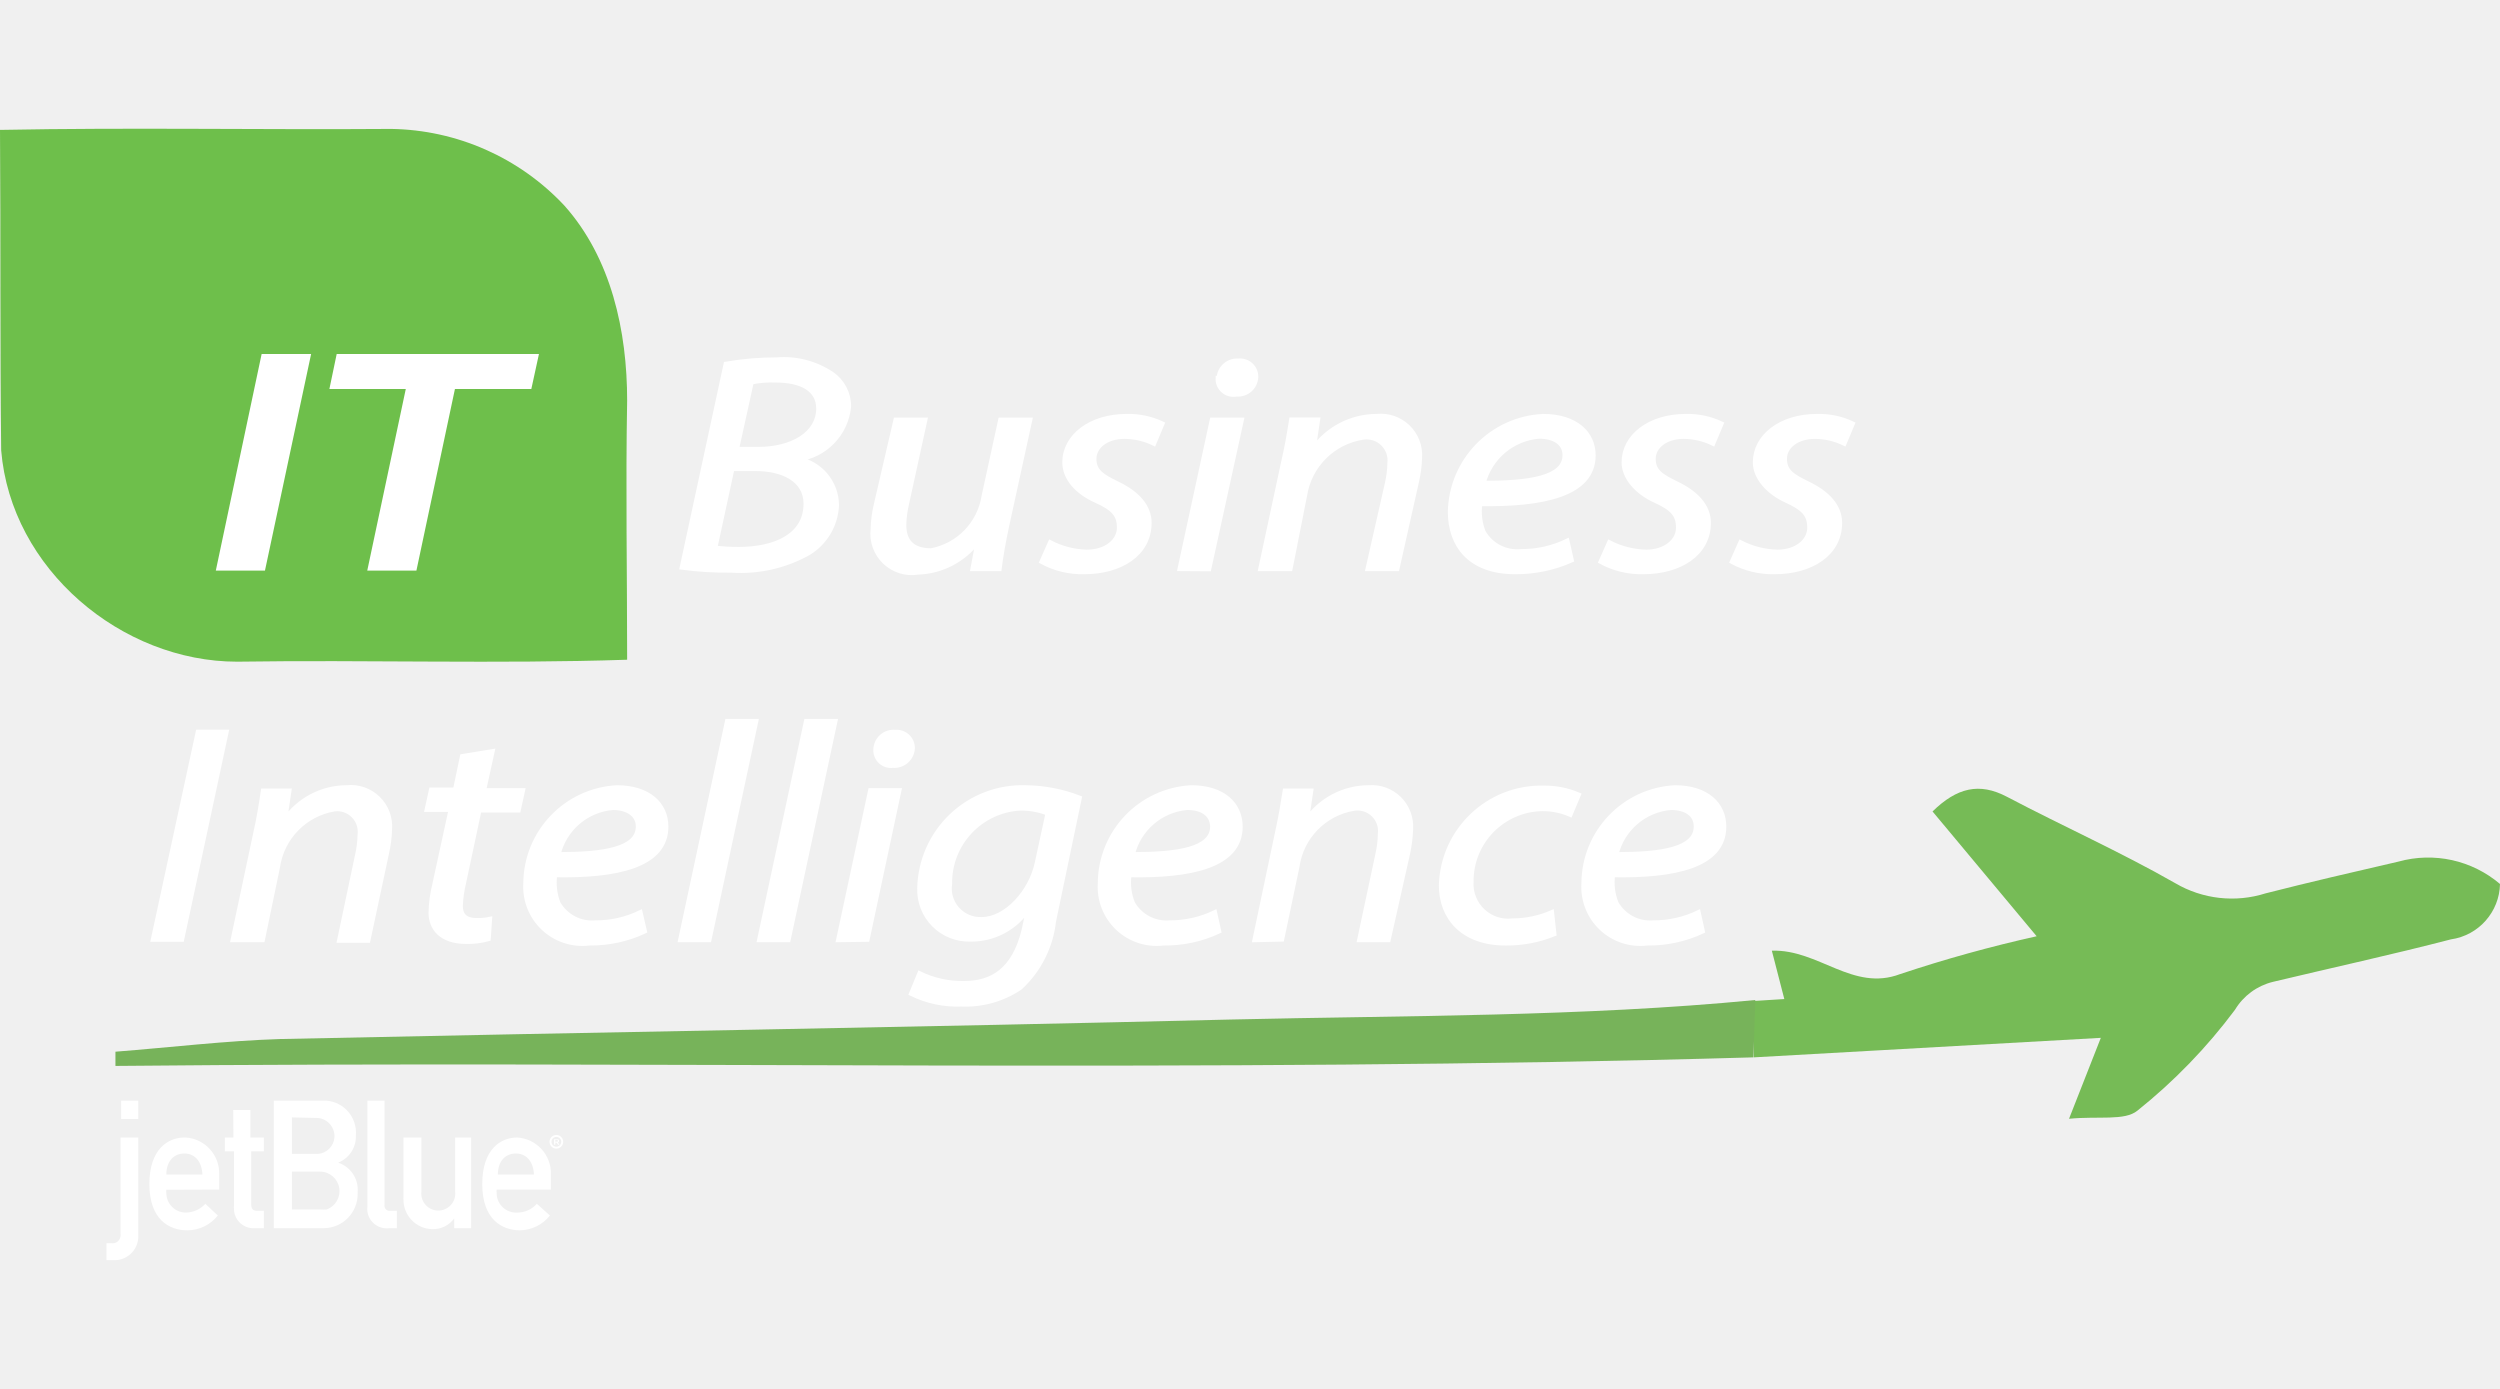
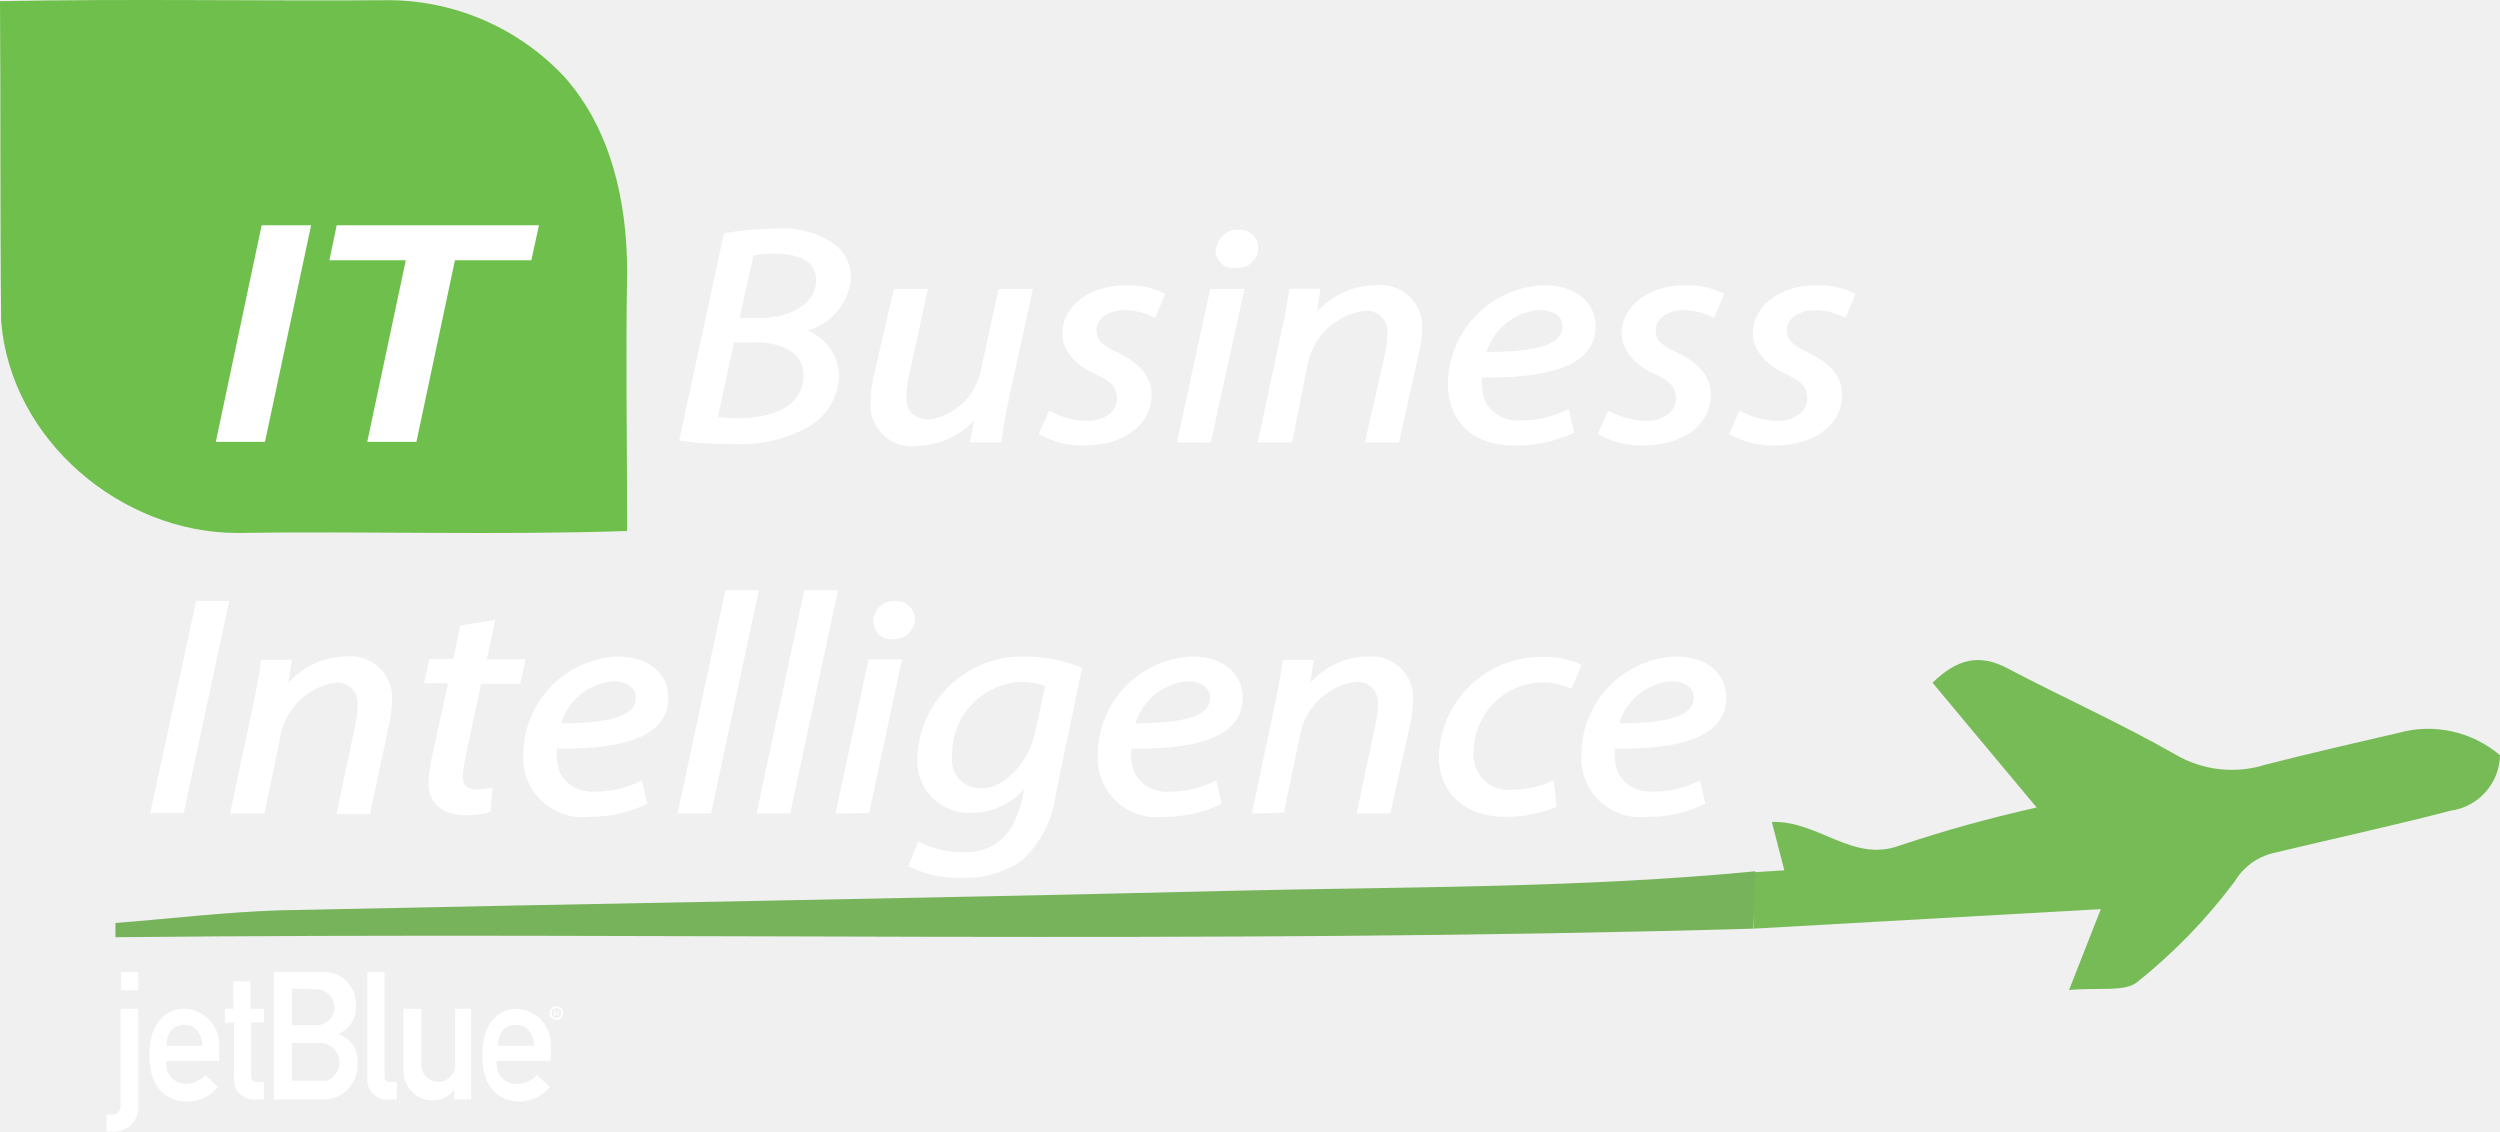
- <svg xmlns="http://www.w3.org/2000/svg" id="Layer_1" data-name="Layer 1" width="180px" height="100px" viewBox="0 0 128.2 58.02">
+ <svg xmlns="http://www.w3.org/2000/svg" id="Layer_1" data-name="Layer 1" viewBox="0 0 128.2 58.02">
  <defs>
    <style>.cls-1,.cls-3,.cls-7,.cls-8{fill:#fff;}.cls-2{fill:#6ebf4b;}.cls-3{isolation:isolate;font-size:16.14px;font-family:ArialNarrow-BoldItalic, Arial;font-style:italic;}.cls-3,.cls-7{font-weight:700;}.cls-4{fill:#76bb56;}.cls-5{fill:#77b35a;}.cls-6{fill:none;stroke-width:0.1px;}.cls-6,.cls-8{stroke:#fff;}.cls-7{font-size:0.42px;font-family:Arial-BoldMT, Arial;}.cls-8{stroke-miterlimit:10;stroke-width:0.25px;}</style>
  </defs>
  <path id="path19" class="cls-1" d="M39.05,125.79h.88v5a1.22,1.22,0,0,1-1.15,1.29H38.3v-.87h.24a.41.41,0,0,0,.48-.36h0a.24.24,0,0,0,0-.12v-4.93Zm0-1.89h.88v.94h-.88Z" transform="translate(-32.84 -74.06)" />
  <path id="path21" class="cls-1" d="M41.37,127.69c0-.7.4-1.08.92-1.08s.9.38.93,1.08Zm2.71.77v-.77a1.84,1.84,0,0,0-1.71-1.9H42.3c-.84,0-1.8.59-1.8,2.39s1,2.37,1.94,2.37a2,2,0,0,0,1.57-.76l-.64-.6a1.37,1.37,0,0,1-1,.45,1,1,0,0,1-1-1,.48.48,0,0,1,0-.17Z" transform="translate(-32.84 -74.06)" />
  <path id="path23" class="cls-1" d="M44.8,124.38h.88v1.41h.69v.71h-.65v2.71c0,.25.1.34.31.34h.34v.89h-.46a1,1,0,0,1-1.07-.92v-.08a.38.38,0,0,1,0-.15V126.5h-.47v-.71h.44Z" transform="translate(-32.84 -74.06)" />
  <path id="path25" class="cls-1" d="M49.27,127.54a1,1,0,0,1,.32,1.94,1.71,1.71,0,0,1-.32,0H47.81v-1.94Zm-2.39,2.9h2.59a1.75,1.75,0,0,0,1.71-1.77v-.08a1.46,1.46,0,0,0-1-1.51h0a1.44,1.44,0,0,0,.91-1.4,1.65,1.65,0,0,0-1.51-1.78h-2.7Zm2.28-5.65a.94.94,0,0,1,.83,1,.92.92,0,0,1-.83.84H47.81v-1.87Z" transform="translate(-32.84 -74.06)" />
  <path id="path27" class="cls-1" d="M51.68,123.9h.88v5.34a.26.26,0,0,0,.22.31h.41v.89H52.8a1,1,0,0,1-1.12-.86h0a1.13,1.13,0,0,1,0-.26Z" transform="translate(-32.84 -74.06)" />
  <path id="path29" class="cls-1" d="M53.56,125.79h.89v2.77a.87.87,0,0,0,1.73.21.74.74,0,0,0,0-.21v-2.77H57v4.65h-.87v-.5h0a1.34,1.34,0,0,1-1.13.55,1.51,1.51,0,0,1-1.47-1.55.06.06,0,0,1,0-.06v-3.09Z" transform="translate(-32.84 -74.06)" />
  <path id="path31" class="cls-1" d="M58.37,127.69c0-.7.4-1.08.92-1.08s.9.38.93,1.08Zm2.72.77v-.77a1.84,1.84,0,0,0-1.72-1.9h0c-.85,0-1.8.59-1.8,2.39s1,2.37,1.94,2.37a2,2,0,0,0,1.53-.76l-.67-.6a1.34,1.34,0,0,1-1,.45,1,1,0,0,1-1.06-.94v-.06a.54.54,0,0,1,0-.18Z" transform="translate(-32.84 -74.06)" />
  <path class="cls-2" d="M32.84,74.12c6.69-.13,13.38,0,20.06-.05A12.42,12.42,0,0,1,61.78,78C64.19,80.7,65,84.44,65,88c-.08,4.42,0,8.86,0,13.29-6.66.22-13.33,0-20,.1-5.92,0-11.6-4.74-12.1-10.84C32.84,85.07,32.88,79.59,32.84,74.12Z" transform="translate(-32.84 -74.06)" />
  <text class="cls-3" transform="translate(10.76 22.66) scale(1.09 1)">IT</text>
  <path class="cls-4" d="M122.76,118.79l1.58-.1-.64-2.48c2.4-.08,4.15,2.12,6.58,1.2a70.69,70.69,0,0,1,7-1.94l-5.34-6.4c1.25-1.22,2.4-1.5,3.82-.75,2.87,1.51,5.83,2.83,8.63,4.43a5.73,5.73,0,0,0,4.63.52c2.27-.58,4.53-1.1,6.82-1.63a5.68,5.68,0,0,1,5.2,1.15,2.93,2.93,0,0,1-2.52,2.84c-3,.78-6.08,1.45-9.13,2.18a3.14,3.14,0,0,0-1.94,1.43,28.14,28.14,0,0,1-5,5.17c-.65.54-2,.27-3.51.42l1.63-4.15-17.79,1Z" transform="translate(-32.84 -74.06)" />
  <path class="cls-5" d="M122.76,121.68c-28,.81-56,.16-84,.44v-.73c2.82-.22,5.63-.56,8.45-.65,16.25-.35,32.5-.6,48.75-1,9-.21,18-.14,26.89-1Z" transform="translate(-32.84 -74.06)" />
  <circle class="cls-6" cx="28.53" cy="51.95" r="0.3" />
  <text class="cls-7" transform="translate(28.38 52.1) scale(1.03 1)">R</text>
  <path class="cls-8" d="M70.07,86.13a15.33,15.33,0,0,1,2.61-.22,4.41,4.41,0,0,1,2.81.73,2,2,0,0,1,.87,1.66A3,3,0,0,1,73.74,91v0a2.42,2.42,0,0,1,2,2.36,3,3,0,0,1-1.46,2.46,7.11,7.11,0,0,1-3.94.88,17.72,17.72,0,0,1-2.52-.15Zm-.57,9.43a9.81,9.81,0,0,0,1.23.07c1.77,0,3.44-.64,3.44-2.34,0-1.25-1.21-1.8-2.57-1.8H70.38Zm1.11-5.06h1.12c1.74,0,3.09-.8,3.09-2.09,0-1-.89-1.46-2.21-1.46a5.23,5.23,0,0,0-1.24.1Z" transform="translate(-32.84 -74.06)" />
  <path class="cls-8" d="M85.65,89,84.47,94.4q-.27,1.26-.39,2.22H82.73L83,95.18h0a4,4,0,0,1-3.08,1.62,2,2,0,0,1-2.31-2.21,6,6,0,0,1,.17-1.28l1-4.31h1.49l-.93,4.25a5.5,5.5,0,0,0-.15,1.12c0,.79.37,1.33,1.4,1.33A3.38,3.38,0,0,0,83.3,92.9L84.15,89Z" transform="translate(-32.84 -74.06)" />
  <path class="cls-8" d="M86.7,95.29a4.3,4.3,0,0,0,1.87.48c1,0,1.67-.57,1.67-1.25s-.31-1-1.22-1.41S87.44,92,87.44,91.17c0-1.34,1.33-2.36,3.17-2.36a4.06,4.06,0,0,1,1.82.38l-.42,1a3.52,3.52,0,0,0-1.51-.35c-.91,0-1.56.5-1.56,1.15s.42.9,1.2,1.28c1,.48,1.63,1.15,1.63,2,0,1.6-1.49,2.51-3.33,2.51a4.32,4.32,0,0,1-2.17-.52Z" transform="translate(-32.84 -74.06)" />
  <path class="cls-8" d="M93.35,96.62,95,89h1.5l-1.67,7.63Zm2-9.76a.93.93,0,0,1,1-.89.81.81,0,0,1,.89.82.92.92,0,0,1-1,.88A.79.79,0,0,1,95.3,86.86Z" transform="translate(-32.84 -74.06)" />
  <path class="cls-8" d="M97.49,96.62l1.16-5.41c.2-.85.32-1.59.42-2.22h1.34l-.22,1.49h0a4,4,0,0,1,3.24-1.67,2,2,0,0,1,2.21,2.12,6.39,6.39,0,0,1-.16,1.23l-1,4.46h-1.49l1-4.41a5.15,5.15,0,0,0,.12-1,1.2,1.2,0,0,0-1.37-1.33,3.58,3.58,0,0,0-3,3L99,96.62Z" transform="translate(-32.84 -74.06)" />
  <path class="cls-8" d="M113.42,96.18a7,7,0,0,1-2.89.6c-2.32,0-3.32-1.38-3.32-3.07a5,5,0,0,1,4.76-4.9c1.67,0,2.57.87,2.57,2,0,2-2.58,2.53-5.81,2.48a2.89,2.89,0,0,0,.17,1.45,2,2,0,0,0,1.95,1,5.33,5.33,0,0,0,2.35-.53Zm-1.66-6.35a3.23,3.23,0,0,0-2.86,2.41c2.35,0,4.19-.25,4.19-1.44C113.09,90.17,112.54,89.83,111.76,89.83Z" transform="translate(-32.84 -74.06)" />
  <path class="cls-8" d="M115.37,95.29a4.35,4.35,0,0,0,1.88.48c1,0,1.66-.57,1.66-1.25s-.31-1-1.21-1.41-1.58-1.16-1.58-1.94c0-1.34,1.32-2.36,3.16-2.36a4.06,4.06,0,0,1,1.82.38l-.42,1a3.48,3.48,0,0,0-1.51-.35c-.91,0-1.55.5-1.55,1.15s.42.9,1.2,1.28c1,.48,1.63,1.15,1.63,2,0,1.6-1.5,2.51-3.34,2.51a4.35,4.35,0,0,1-2.17-.52Z" transform="translate(-32.84 -74.06)" />
  <path class="cls-8" d="M122.1,95.29a4.35,4.35,0,0,0,1.88.48c1,0,1.66-.57,1.66-1.25s-.31-1-1.21-1.41-1.58-1.16-1.58-1.94c0-1.34,1.32-2.36,3.16-2.36a4,4,0,0,1,1.82.38l-.42,1a3.47,3.47,0,0,0-1.5-.35c-.92,0-1.56.5-1.56,1.15s.42.9,1.2,1.28c1,.48,1.63,1.15,1.63,2,0,1.6-1.49,2.51-3.34,2.51a4.38,4.38,0,0,1-2.17-.52Z" transform="translate(-32.84 -74.06)" />
  <path class="cls-8" d="M44.44,105l-2.28,10.63H40.7L43,105Z" transform="translate(-32.84 -74.06)" />
  <path class="cls-8" d="M44.79,115.65l1.15-5.41c.19-.85.31-1.59.4-2.22h1.32l-.22,1.5h0a3.87,3.87,0,0,1,3.17-1.67A2,2,0,0,1,52.82,110a6.39,6.39,0,0,1-.16,1.23l-.95,4.45H50.25l.93-4.41a5,5,0,0,0,.12-1A1.18,1.18,0,0,0,50,108.94a3.54,3.54,0,0,0-2.93,3l-.77,3.71Z" transform="translate(-32.84 -74.06)" />
  <path class="cls-8" d="M58.08,106l-.44,2h2l-.22,1H57.41l-.79,3.71a5.87,5.87,0,0,0-.17,1.21c0,.46.24.74.81.74a2.86,2.86,0,0,0,.69-.06l-.07,1a4,4,0,0,1-1.13.14c-1.3,0-1.81-.7-1.81-1.48a6.63,6.63,0,0,1,.19-1.43l.84-3.86H54.74l.22-1h1.23l.36-1.72Z" transform="translate(-32.84 -74.06)" />
  <path class="cls-8" d="M65.89,115.21a6.53,6.53,0,0,1-2.83.61,2.91,2.91,0,0,1-3.26-3.07,4.94,4.94,0,0,1,4.67-4.9c1.63,0,2.52.86,2.52,2,0,2-2.54,2.53-5.7,2.47a2.92,2.92,0,0,0,.17,1.46,2,2,0,0,0,1.91,1,5.2,5.2,0,0,0,2.3-.52Zm-1.62-6.34a3.16,3.16,0,0,0-2.81,2.41c2.3,0,4.11-.25,4.11-1.44C65.57,109.21,65,108.87,64.27,108.87Z" transform="translate(-32.84 -74.06)" />
  <path class="cls-8" d="M67.74,115.65l2.4-11.2H71.6l-2.4,11.2Z" transform="translate(-32.84 -74.06)" />
  <path class="cls-8" d="M71.79,115.65l2.4-11.2h1.47l-2.4,11.2Z" transform="translate(-32.84 -74.06)" />
  <path class="cls-8" d="M75.84,115.65,77.48,108h1.46l-1.63,7.63Zm1.91-9.76a.91.91,0,0,1,1-.88.81.81,0,0,1,.88.82.93.93,0,0,1-1,.88A.78.78,0,0,1,77.75,105.89Z" transform="translate(-32.84 -74.06)" />
  <path class="cls-8" d="M80,117.39a5,5,0,0,0,2.27.5c1.44,0,2.57-.66,3.08-2.72L85.6,114h0a3.5,3.5,0,0,1-3,1.62A2.53,2.53,0,0,1,80,113a5.27,5.27,0,0,1,5.44-5.15,7.86,7.86,0,0,1,2.75.53l-1.32,6.31a5.45,5.45,0,0,1-1.72,3.41,5,5,0,0,1-3,.85,5.37,5.37,0,0,1-2.57-.54Zm6.58-8.23a3.76,3.76,0,0,0-1.42-.26,3.83,3.83,0,0,0-3.62,3.88,1.59,1.59,0,0,0,1.64,1.83c1.26,0,2.54-1.42,2.85-2.91Z" transform="translate(-32.84 -74.06)" />
  <path class="cls-8" d="M95.34,115.21a6.5,6.5,0,0,1-2.83.61,2.9,2.9,0,0,1-3.25-3.07,4.93,4.93,0,0,1,4.67-4.9c1.63,0,2.51.86,2.51,2,0,2-2.53,2.53-5.7,2.47a2.82,2.82,0,0,0,.18,1.46,2,2,0,0,0,1.9,1,5.29,5.29,0,0,0,2.31-.52Zm-1.62-6.34a3.17,3.17,0,0,0-2.81,2.41c2.31,0,4.11-.25,4.11-1.44C95,109.21,94.49,108.87,93.72,108.87Z" transform="translate(-32.84 -74.06)" />
  <path class="cls-8" d="M97.19,115.65l1.14-5.41c.19-.85.31-1.59.41-2.22h1.32l-.22,1.5h0a3.88,3.88,0,0,1,3.18-1.67,2,2,0,0,1,2.16,2.12,7.21,7.21,0,0,1-.15,1.23l-1,4.45h-1.47l.94-4.41a5,5,0,0,0,.12-1,1.18,1.18,0,0,0-1.35-1.33,3.53,3.53,0,0,0-2.92,3l-.78,3.71Z" transform="translate(-32.84 -74.06)" />
  <path class="cls-8" d="M112.53,115.35a6.44,6.44,0,0,1-2.49.47c-2.2,0-3.29-1.33-3.29-2.95a5.13,5.13,0,0,1,5.25-5,4.39,4.39,0,0,1,1.78.35l-.42,1a3.52,3.52,0,0,0-1.45-.29,3.71,3.71,0,0,0-3.63,3.75,1.9,1.9,0,0,0,2.13,2,5.1,5.1,0,0,0,2-.42Z" transform="translate(-32.84 -74.06)" />
  <path class="cls-8" d="M120.14,115.21a6.5,6.5,0,0,1-2.83.61,2.9,2.9,0,0,1-3.25-3.07,4.93,4.93,0,0,1,4.67-4.9c1.63,0,2.51.86,2.51,2,0,2-2.53,2.53-5.7,2.47a2.82,2.82,0,0,0,.18,1.46,2,2,0,0,0,1.9,1,5.29,5.29,0,0,0,2.31-.52Zm-1.62-6.34a3.17,3.17,0,0,0-2.81,2.41c2.31,0,4.11-.25,4.11-1.44C119.82,109.21,119.29,108.87,118.52,108.87Z" transform="translate(-32.84 -74.06)" />
</svg>
